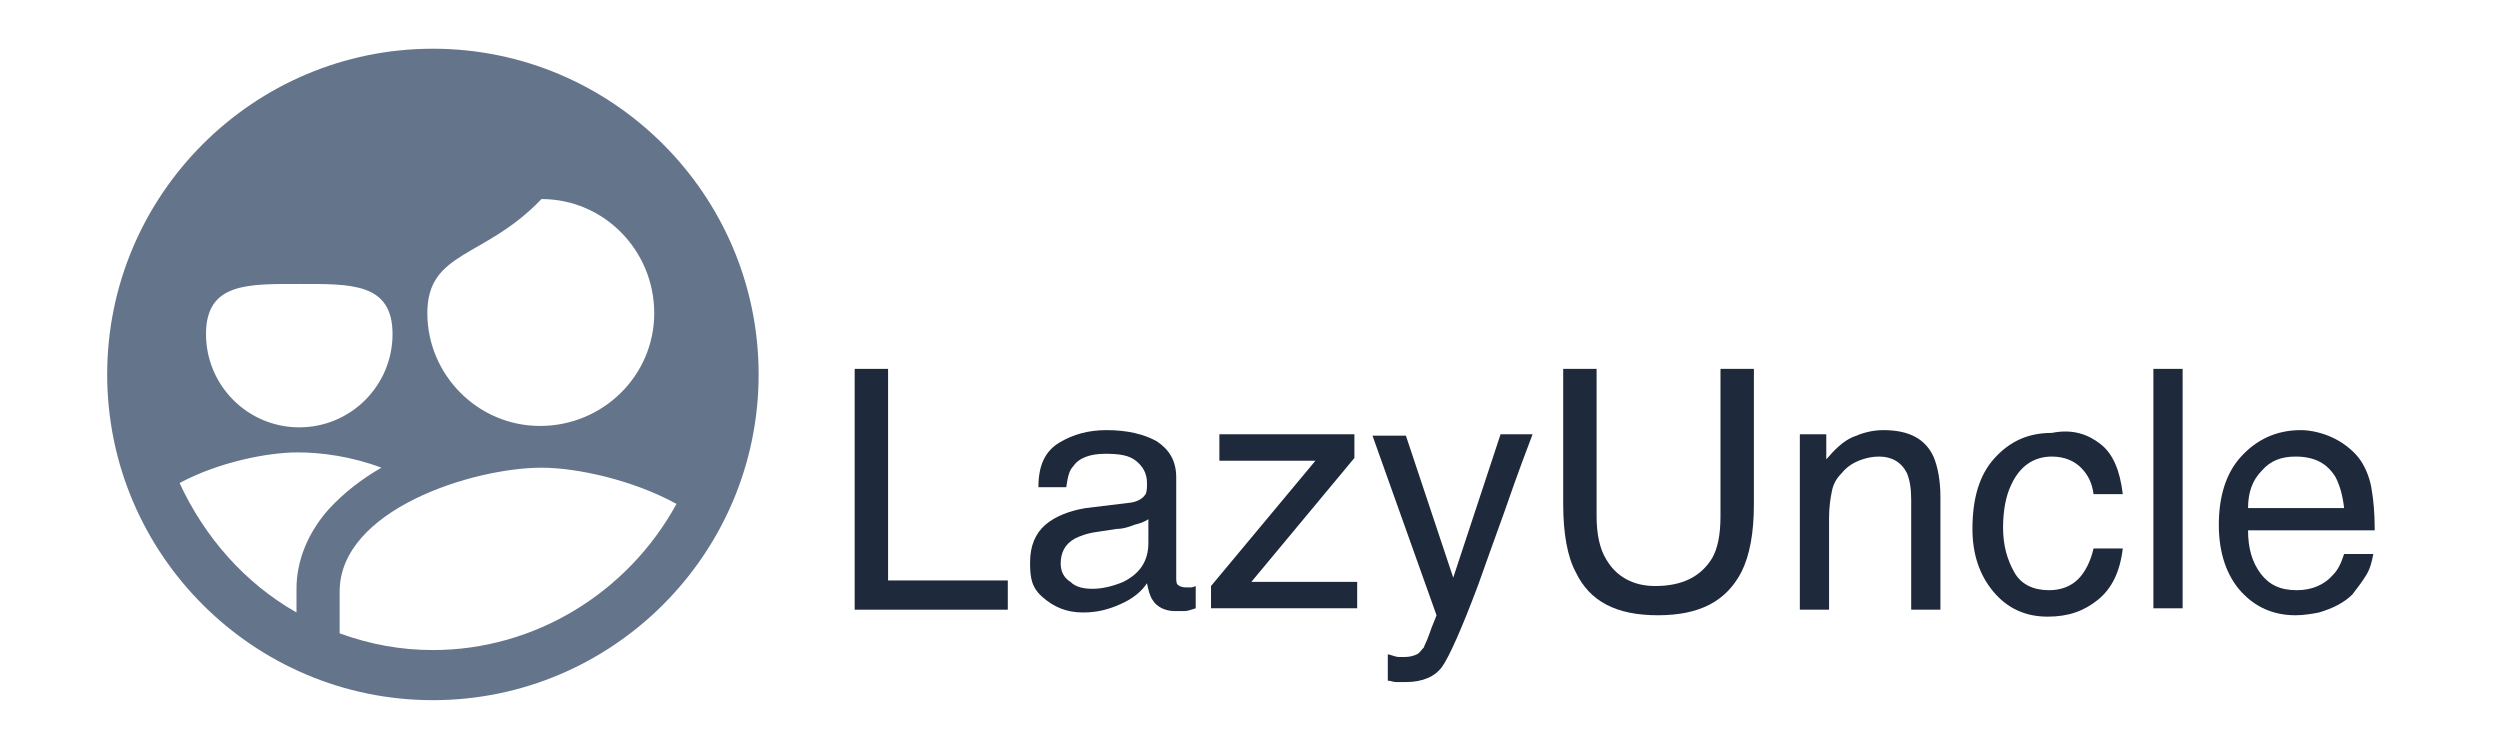
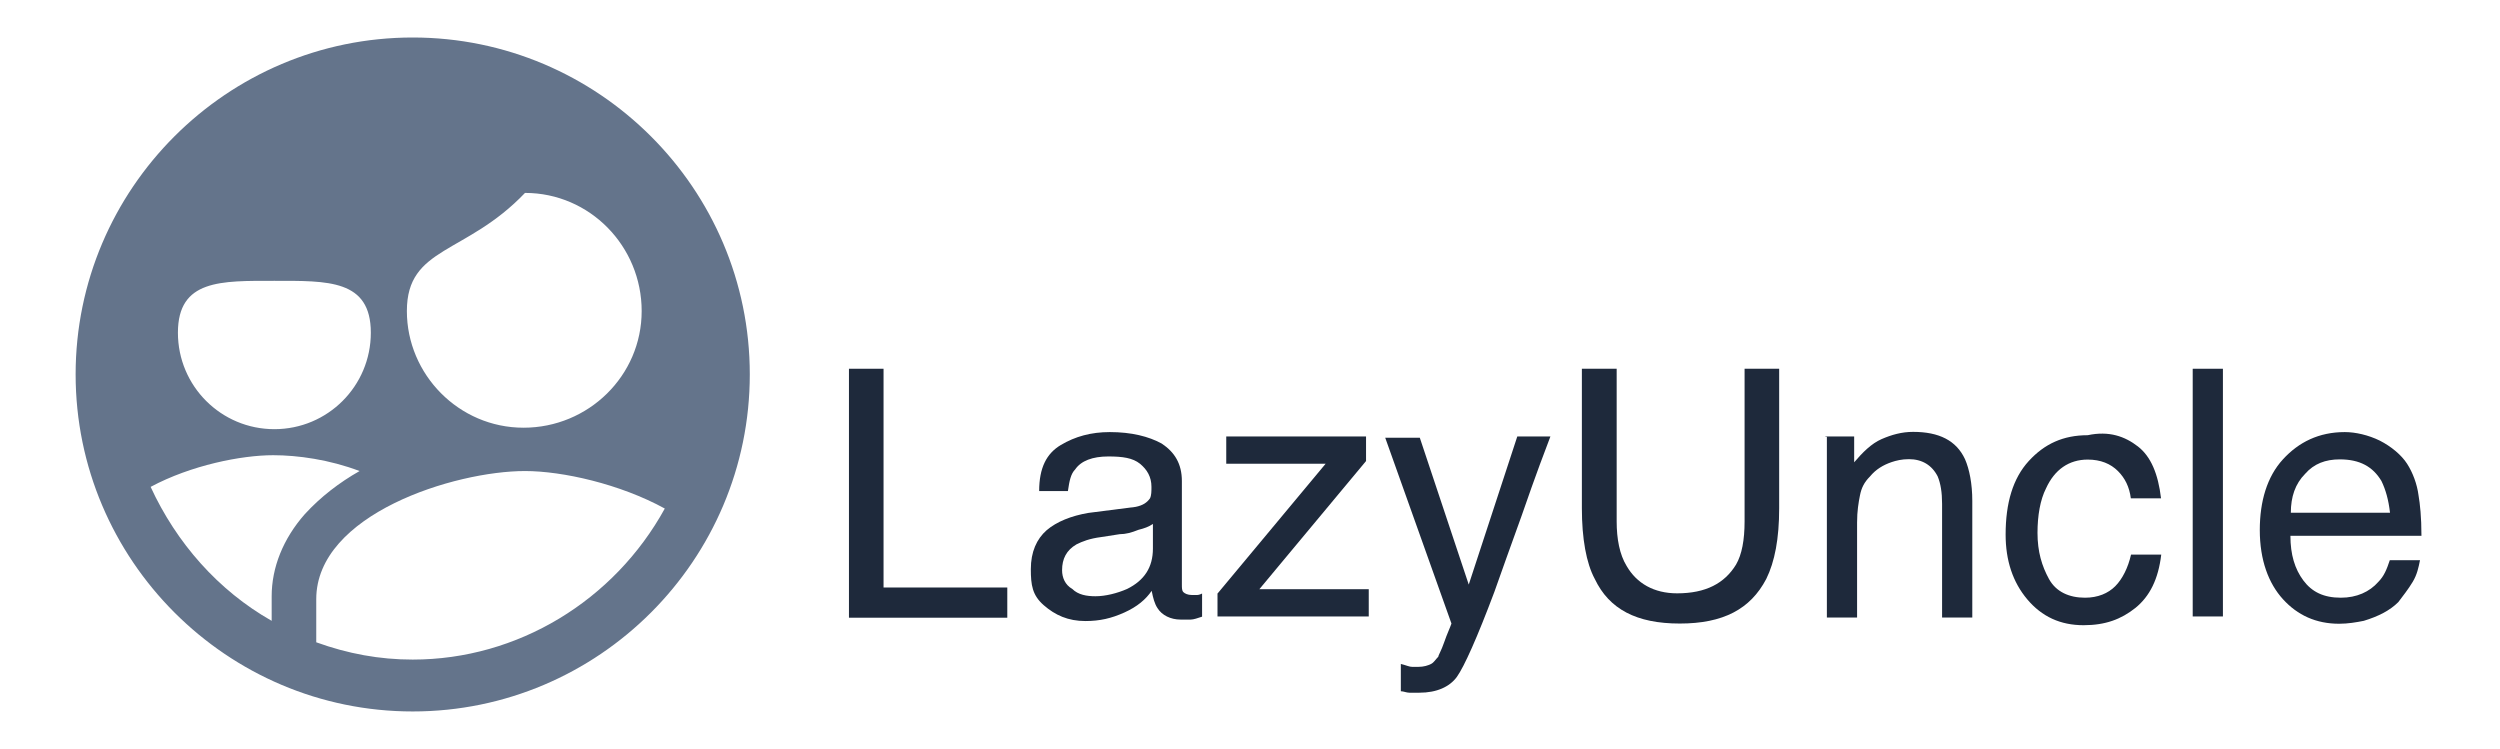
- <svg xmlns="http://www.w3.org/2000/svg" version="1.1" id="Layer_1" x="0px" y="0px" viewBox="0 0 179.6 53.8" style="enable-background:new 0 0 179.6 53.8;" xml:space="preserve">
+ <svg xmlns="http://www.w3.org/2000/svg" version="1.1" id="Layer_1" x="0px" y="0px" viewBox="0 0 1200 359.5" style="enable-background:new 0 0 1200 359.5;" xml:space="preserve">
  <style type="text/css">
- 	.st0{fill:#64748b;}
+ 	.st0{fill:#64748B;}
	.st1{enable-background:new    ;}
- 	.st2{fill:#1e293b;}
+ 	.st2{fill:#1E293B;}
</style>
  <g>
    <g id="svg_5">
-       <path id="svg_4" class="st0" d="M31.1,3.5C18.2,3.5,7.7,14,7.7,26.9s10.5,23.4,23.4,23.4s23.4-10.5,23.4-23.4S44,3.5,31.1,3.5z     M38.9,14.3c4.5,0,8.1,3.7,8.1,8.2s-3.7,8.1-8.2,8.1s-8.1-3.7-8.1-8.1C30.7,18,34.8,18.6,38.9,14.3L38.9,14.3z M21.5,20.4    c3.7,0,6.7-0.1,6.7,3.6s-3,6.7-6.7,6.7s-6.7-3-6.7-6.7S17.8,20.4,21.5,20.4L21.5,20.4z M12.9,34.7c2.8-1.5,6.3-2.2,8.5-2.2    c1.7,0,3.9,0.3,6,1.1c-1.4,0.8-2.7,1.8-3.8,3c-1.5,1.7-2.3,3.7-2.3,5.7V44C17.6,41.9,14.7,38.6,12.9,34.7L12.9,34.7z M31.1,46.7    c-2.3,0-4.5-0.4-6.7-1.2v-3c0-5.9,9.6-8.9,14.5-8.9c2.6,0,6.6,0.9,9.7,2.6C45.1,42.6,38.4,46.7,31.1,46.7L31.1,46.7z" />
+       <path id="svg_4" class="st0" d="M198.1,18C108.9,18,36.3,90.6,36.3,179.7s72.6,161.8,161.8,161.8s161.8-72.6,161.8-161.8    S287.2,18,198.1,18z M252,92.6c31.1,0,56,25.6,56,56.7s-25.6,56-56.7,56s-56-25.6-56-56C195.3,118.2,223.6,122.4,252,92.6    L252,92.6z M131.7,134.8c25.6,0,46.3-0.7,46.3,24.9S157.3,206,131.7,206s-46.3-20.7-46.3-46.3S106.1,134.8,131.7,134.8    L131.7,134.8z M72.3,233.7c19.4-10.4,43.6-15.2,58.8-15.2c11.8,0,27,2.1,41.5,7.6c-9.7,5.5-18.7,12.4-26.3,20.7    c-10.4,11.8-15.9,25.6-15.9,39.4v11.8C104.7,283.4,84.7,260.6,72.3,233.7L72.3,233.7z M198.1,316.6c-15.9,0-31.1-2.8-46.3-8.3    v-20.7c0-40.8,66.4-61.5,100.2-61.5c18,0,45.6,6.2,67.1,18C294.8,288.3,248.5,316.6,198.1,316.6L198.1,316.6z" />
    </g>
    <g class="st1">
-       <path class="st2" d="M61.5,26.5h2.3v15.2h8.6v2.1h-11V26.5z" />
-       <path class="st2" d="M81.3,36.1c0.5-0.1,0.8-0.3,1-0.6c0.1-0.2,0.1-0.5,0.1-0.8c0-0.7-0.3-1.2-0.8-1.6s-1.2-0.5-2.2-0.5    c-1.1,0-1.9,0.3-2.3,0.9c-0.3,0.3-0.4,0.8-0.5,1.5h-2c0-1.6,0.5-2.6,1.5-3.2c1-0.6,2.1-0.9,3.4-0.9c1.5,0,2.7,0.3,3.6,0.8    c0.9,0.6,1.4,1.4,1.4,2.6v7.2c0,0.2,0,0.4,0.1,0.5c0.1,0.1,0.3,0.2,0.6,0.2c0.1,0,0.2,0,0.3,0s0.2,0,0.4-0.1v1.6    c-0.3,0.1-0.6,0.2-0.8,0.2s-0.4,0-0.7,0c-0.7,0-1.3-0.3-1.6-0.8c-0.2-0.3-0.3-0.7-0.4-1.2c-0.4,0.6-1,1.1-1.9,1.5    s-1.7,0.6-2.7,0.6c-1.2,0-2.1-0.4-2.9-1.1S74,41.5,74,40.4c0-1.2,0.4-2.1,1.1-2.7s1.7-1,2.9-1.2L81.3,36.1z M76.9,41.8    c0.4,0.4,1,0.5,1.6,0.5c0.7,0,1.5-0.2,2.2-0.5c1.2-0.6,1.8-1.5,1.8-2.8v-1.7c-0.3,0.2-0.6,0.3-1,0.4C81,37.9,80.6,38,80.2,38    l-1.3,0.2c-0.8,0.1-1.3,0.3-1.7,0.5c-0.7,0.4-1,1-1,1.8C76.2,41,76.4,41.5,76.9,41.8z" />
-       <path class="st2" d="M87,42.1l7.5-9h-6.9v-1.9h9.7v1.7l-7.4,8.9h7.6v1.9H87V42.1z" />
-       <path class="st2" d="M107.8,31.2h2.3c-0.3,0.8-1,2.6-2,5.5c-0.8,2.2-1.4,3.9-1.9,5.3c-1.2,3.2-2.1,5.2-2.6,5.9    c-0.5,0.7-1.4,1.1-2.6,1.1c-0.3,0-0.5,0-0.7,0s-0.4-0.1-0.6-0.1v-1.9c0.4,0.1,0.6,0.2,0.8,0.2c0.2,0,0.3,0,0.4,0    c0.4,0,0.7-0.1,0.9-0.2c0.2-0.1,0.3-0.3,0.5-0.5c0-0.1,0.2-0.4,0.4-1c0.2-0.6,0.4-1,0.5-1.3l-4.6-12.9h2.4l3.4,10.2L107.8,31.2z" />
-       <path class="st2" d="M114.7,26.5v10.6c0,1.2,0.2,2.3,0.7,3.1c0.7,1.2,1.9,1.9,3.5,1.9c2,0,3.3-0.7,4.1-2c0.4-0.7,0.6-1.7,0.6-3    V26.5h2.4v9.7c0,2.1-0.3,3.7-0.9,4.9c-1.1,2.1-3,3.1-6,3.1s-4.9-1-5.9-3.1c-0.6-1.1-0.9-2.8-0.9-4.9v-9.7H114.7z" />
-       <path class="st2" d="M129.2,31.2h2V33c0.6-0.7,1.2-1.3,1.9-1.6s1.4-0.5,2.2-0.5c1.8,0,3,0.6,3.6,1.9c0.3,0.7,0.5,1.7,0.5,2.9v8.1    h-2.1v-7.9c0-0.8-0.1-1.4-0.3-1.9c-0.4-0.8-1.1-1.2-2-1.2c-0.5,0-0.9,0.1-1.2,0.2c-0.6,0.2-1.1,0.5-1.5,1    c-0.4,0.4-0.6,0.8-0.7,1.3s-0.2,1.1-0.2,1.9v6.6h-2.1V31.2z" />
-       <path class="st2" d="M150.9,31.9c0.9,0.7,1.4,1.9,1.6,3.6h-2.1c-0.1-0.8-0.4-1.4-0.9-1.9s-1.2-0.8-2.1-0.8c-1.3,0-2.3,0.7-2.9,2    c-0.4,0.8-0.6,1.9-0.6,3.1c0,1.3,0.3,2.3,0.8,3.2s1.4,1.3,2.5,1.3c0.9,0,1.6-0.3,2.1-0.8s0.9-1.3,1.1-2.2h2.1    c-0.2,1.7-0.8,2.9-1.8,3.7s-2.1,1.2-3.6,1.2c-1.6,0-2.9-0.6-3.9-1.8s-1.5-2.7-1.5-4.5c0-2.2,0.5-3.9,1.6-5.1s2.4-1.8,4.1-1.8    C148.9,30.8,150,31.2,150.9,31.9z" />
-       <path class="st2" d="M154.7,26.5h2.1v17.2h-2.1V26.5z" />
-       <path class="st2" d="M167.7,31.5c0.8,0.4,1.5,1,1.9,1.6c0.4,0.6,0.7,1.4,0.8,2.2c0.1,0.6,0.2,1.5,0.2,2.8h-9.1    c0,1.3,0.3,2.3,0.9,3.1c0.6,0.8,1.4,1.2,2.6,1.2c1.1,0,2-0.4,2.6-1.1c0.4-0.4,0.6-0.9,0.8-1.5h2.1c-0.1,0.5-0.2,1-0.5,1.5    s-0.7,1-1,1.4c-0.6,0.6-1.4,1-2.4,1.3c-0.5,0.1-1.1,0.2-1.7,0.2c-1.6,0-2.9-0.6-3.9-1.7s-1.6-2.7-1.6-4.8c0-2,0.5-3.7,1.6-4.9    s2.5-1.9,4.3-1.9C166,30.9,166.9,31.1,167.7,31.5z M168.4,36.5c-0.1-0.9-0.3-1.6-0.6-2.2c-0.6-1-1.5-1.5-2.9-1.5    c-1,0-1.8,0.3-2.4,1c-0.7,0.7-1,1.6-1,2.7H168.4z" />
+       <path class="st2" d="M408.2,177h15.9V282h59.4v14.5h-76V177H408.2z" />
+       <path class="st2" d="M545.1,243.3c3.5-0.7,5.5-2.1,6.9-4.1c0.7-1.4,0.7-3.5,0.7-5.5c0-4.8-2.1-8.3-5.5-11.1    c-3.5-2.8-8.3-3.5-15.2-3.5c-7.6,0-13.1,2.1-15.9,6.2c-2.1,2.1-2.8,5.5-3.5,10.4h-13.8c0-11.1,3.5-18,10.4-22.1    c6.9-4.1,14.5-6.2,23.5-6.2c10.4,0,18.7,2.1,24.9,5.5c6.2,4.1,9.7,9.7,9.7,18v49.8c0,1.4,0,2.8,0.7,3.5c0.7,0.7,2.1,1.4,4.1,1.4    c0.7,0,1.4,0,2.1,0c0.7,0,1.4,0,2.8-0.7v11.1c-2.1,0.7-4.1,1.4-5.5,1.4c-1.4,0-2.8,0-4.8,0c-4.8,0-9-2.1-11.1-5.5    c-1.4-2.1-2.1-4.8-2.8-8.3c-2.8,4.1-6.9,7.6-13.1,10.4c-6.2,2.8-11.8,4.1-18.7,4.1c-8.3,0-14.5-2.8-20-7.6s-6.2-9.7-6.2-17.3    c0-8.3,2.8-14.5,7.6-18.7c4.8-4.1,11.8-6.9,20-8.3L545.1,243.3z M514.7,282.7c2.8,2.8,6.9,3.5,11.1,3.5c4.8,0,10.4-1.4,15.2-3.5    c8.3-4.1,12.4-10.4,12.4-19.4v-11.8c-2.1,1.4-4.1,2.1-6.9,2.8c-3.5,1.4-6.2,2.1-9,2.1l-9,1.4c-5.5,0.7-9,2.1-11.8,3.5    c-4.8,2.8-6.9,6.9-6.9,12.4C509.8,277.2,511.2,280.7,514.7,282.7z" />
+       <path class="st2" d="M584.5,284.8l51.8-62.2h-47.7v-13.1h67.1v11.8l-51.2,61.5h52.5v13.1h-72.6V284.8z" />
+       <path class="st2" d="M728.3,209.5h15.9c-2.1,5.5-6.9,18-13.8,38c-5.5,15.2-9.7,27-13.1,36.6c-8.3,22.1-14.5,35.9-18,40.8    c-3.5,4.8-9.7,7.6-18,7.6c-2.1,0-3.5,0-4.8,0c-1.4,0-2.8-0.7-4.1-0.7v-13.1c2.8,0.7,4.1,1.4,5.5,1.4c1.4,0,2.1,0,2.8,0    c2.8,0,4.8-0.7,6.2-1.4c1.4-0.7,2.1-2.1,3.5-3.5c0-0.7,1.4-2.8,2.8-6.9c1.4-4.1,2.8-6.9,3.5-9l-31.8-89.2h16.6l23.5,70.5    L728.3,209.5z" />
+       <path class="st2" d="M776,177v73.3c0,8.3,1.4,15.9,4.8,21.4c4.8,8.3,13.1,13.1,24.2,13.1c13.8,0,22.8-4.8,28.3-13.8    c2.8-4.8,4.1-11.8,4.1-20.7V177h16.6V244c0,14.5-2.1,25.6-6.2,33.9c-7.6,14.5-20.7,21.4-41.5,21.4s-33.9-6.9-40.8-21.4    c-4.1-7.6-6.2-19.4-6.2-33.9V177H776z" />
+       <path class="st2" d="M876.2,209.5H890v12.4c4.1-4.8,8.3-9,13.1-11.1c4.8-2.1,9.7-3.5,15.2-3.5c12.4,0,20.7,4.1,24.9,13.1    c2.1,4.8,3.5,11.8,3.5,20v56h-14.5v-54.6c0-5.5-0.7-9.7-2.1-13.1c-2.8-5.5-7.6-8.3-13.8-8.3c-3.5,0-6.2,0.7-8.3,1.4    c-4.1,1.4-7.6,3.5-10.4,6.9c-2.8,2.8-4.1,5.5-4.8,9c-0.7,3.5-1.4,7.6-1.4,13.1v45.6h-14.5v-87.1H876.2z" />
+       <path class="st2" d="M1026.2,214.3c6.2,4.8,9.7,13.1,11.1,24.9h-14.5c-0.7-5.5-2.8-9.7-6.2-13.1c-3.5-3.5-8.3-5.5-14.5-5.5    c-9,0-15.9,4.8-20,13.8c-2.8,5.5-4.1,13.1-4.1,21.4c0,9,2.1,15.9,5.5,22.1s9.7,9,17.3,9c6.2,0,11.1-2.1,14.5-5.5    c3.5-3.5,6.2-9,7.6-15.2h14.5c-1.4,11.8-5.5,20-12.4,25.6c-6.9,5.5-14.5,8.3-24.9,8.3c-11.1,0-20-4.1-27-12.4    s-10.4-18.7-10.4-31.1c0-15.2,3.5-27,11.1-35.3c7.6-8.3,16.6-12.4,28.3-12.4C1012.4,206.7,1020,209.5,1026.2,214.3z" />
+       <path class="st2" d="M1052.5,177h14.5v118.9h-14.5V177z" />
+       <path class="st2" d="M1142.3,211.5c5.5,2.8,10.4,6.9,13.1,11.1s4.8,9.7,5.5,15.2c0.7,4.1,1.4,10.4,1.4,19.4h-62.9    c0,9,2.1,15.9,6.2,21.4s9.7,8.3,18,8.3c7.6,0,13.8-2.8,18-7.6c2.8-2.8,4.1-6.2,5.5-10.4h14.5c-0.7,3.5-1.4,6.9-3.5,10.4    c-2.1,3.5-4.8,6.9-6.9,9.7c-4.1,4.1-9.7,6.9-16.6,9c-3.5,0.7-7.6,1.4-11.8,1.4c-11.1,0-20-4.1-27-11.8    c-6.9-7.6-11.1-18.7-11.1-33.2c0-13.8,3.5-25.6,11.1-33.9c7.6-8.3,17.3-13.1,29.7-13.1C1130.6,207.4,1136.8,208.8,1142.3,211.5z     M1147.2,246.1c-0.7-6.2-2.1-11.1-4.1-15.2c-4.1-6.9-10.4-10.4-20-10.4c-6.9,0-12.4,2.1-16.6,6.9c-4.8,4.8-6.9,11.1-6.9,18.7    H1147.2z" />
    </g>
  </g>
</svg>
